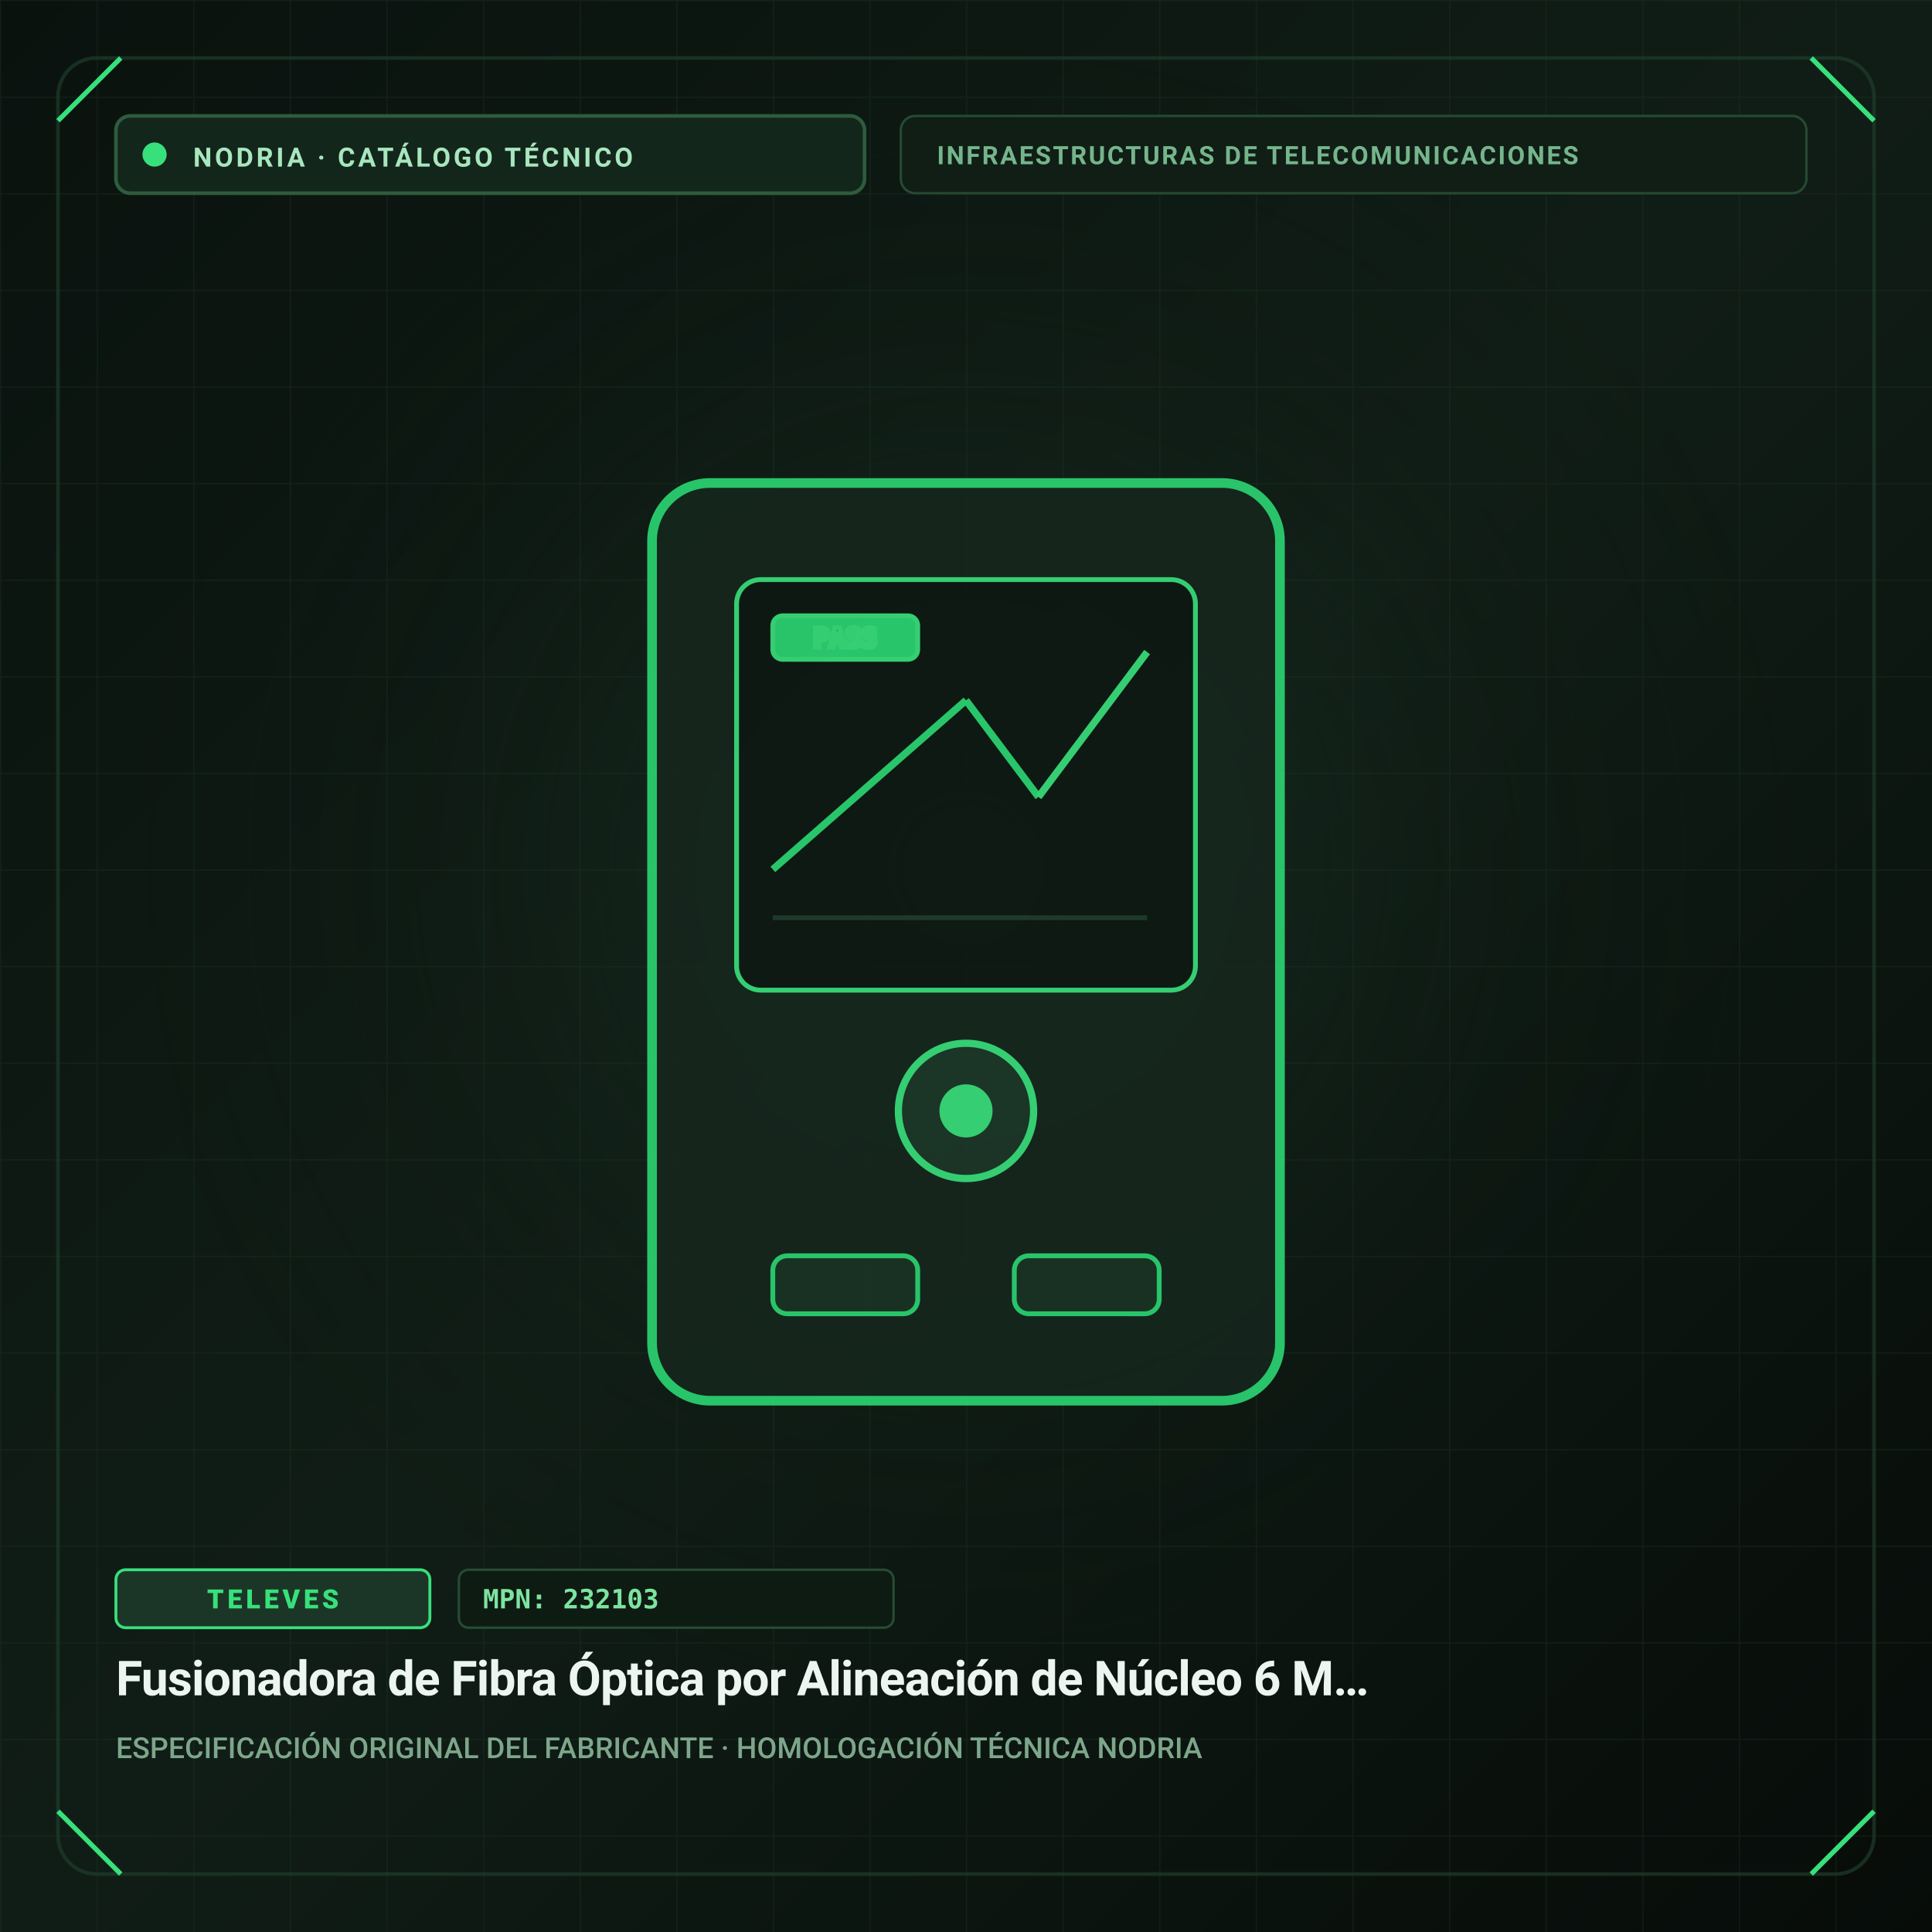
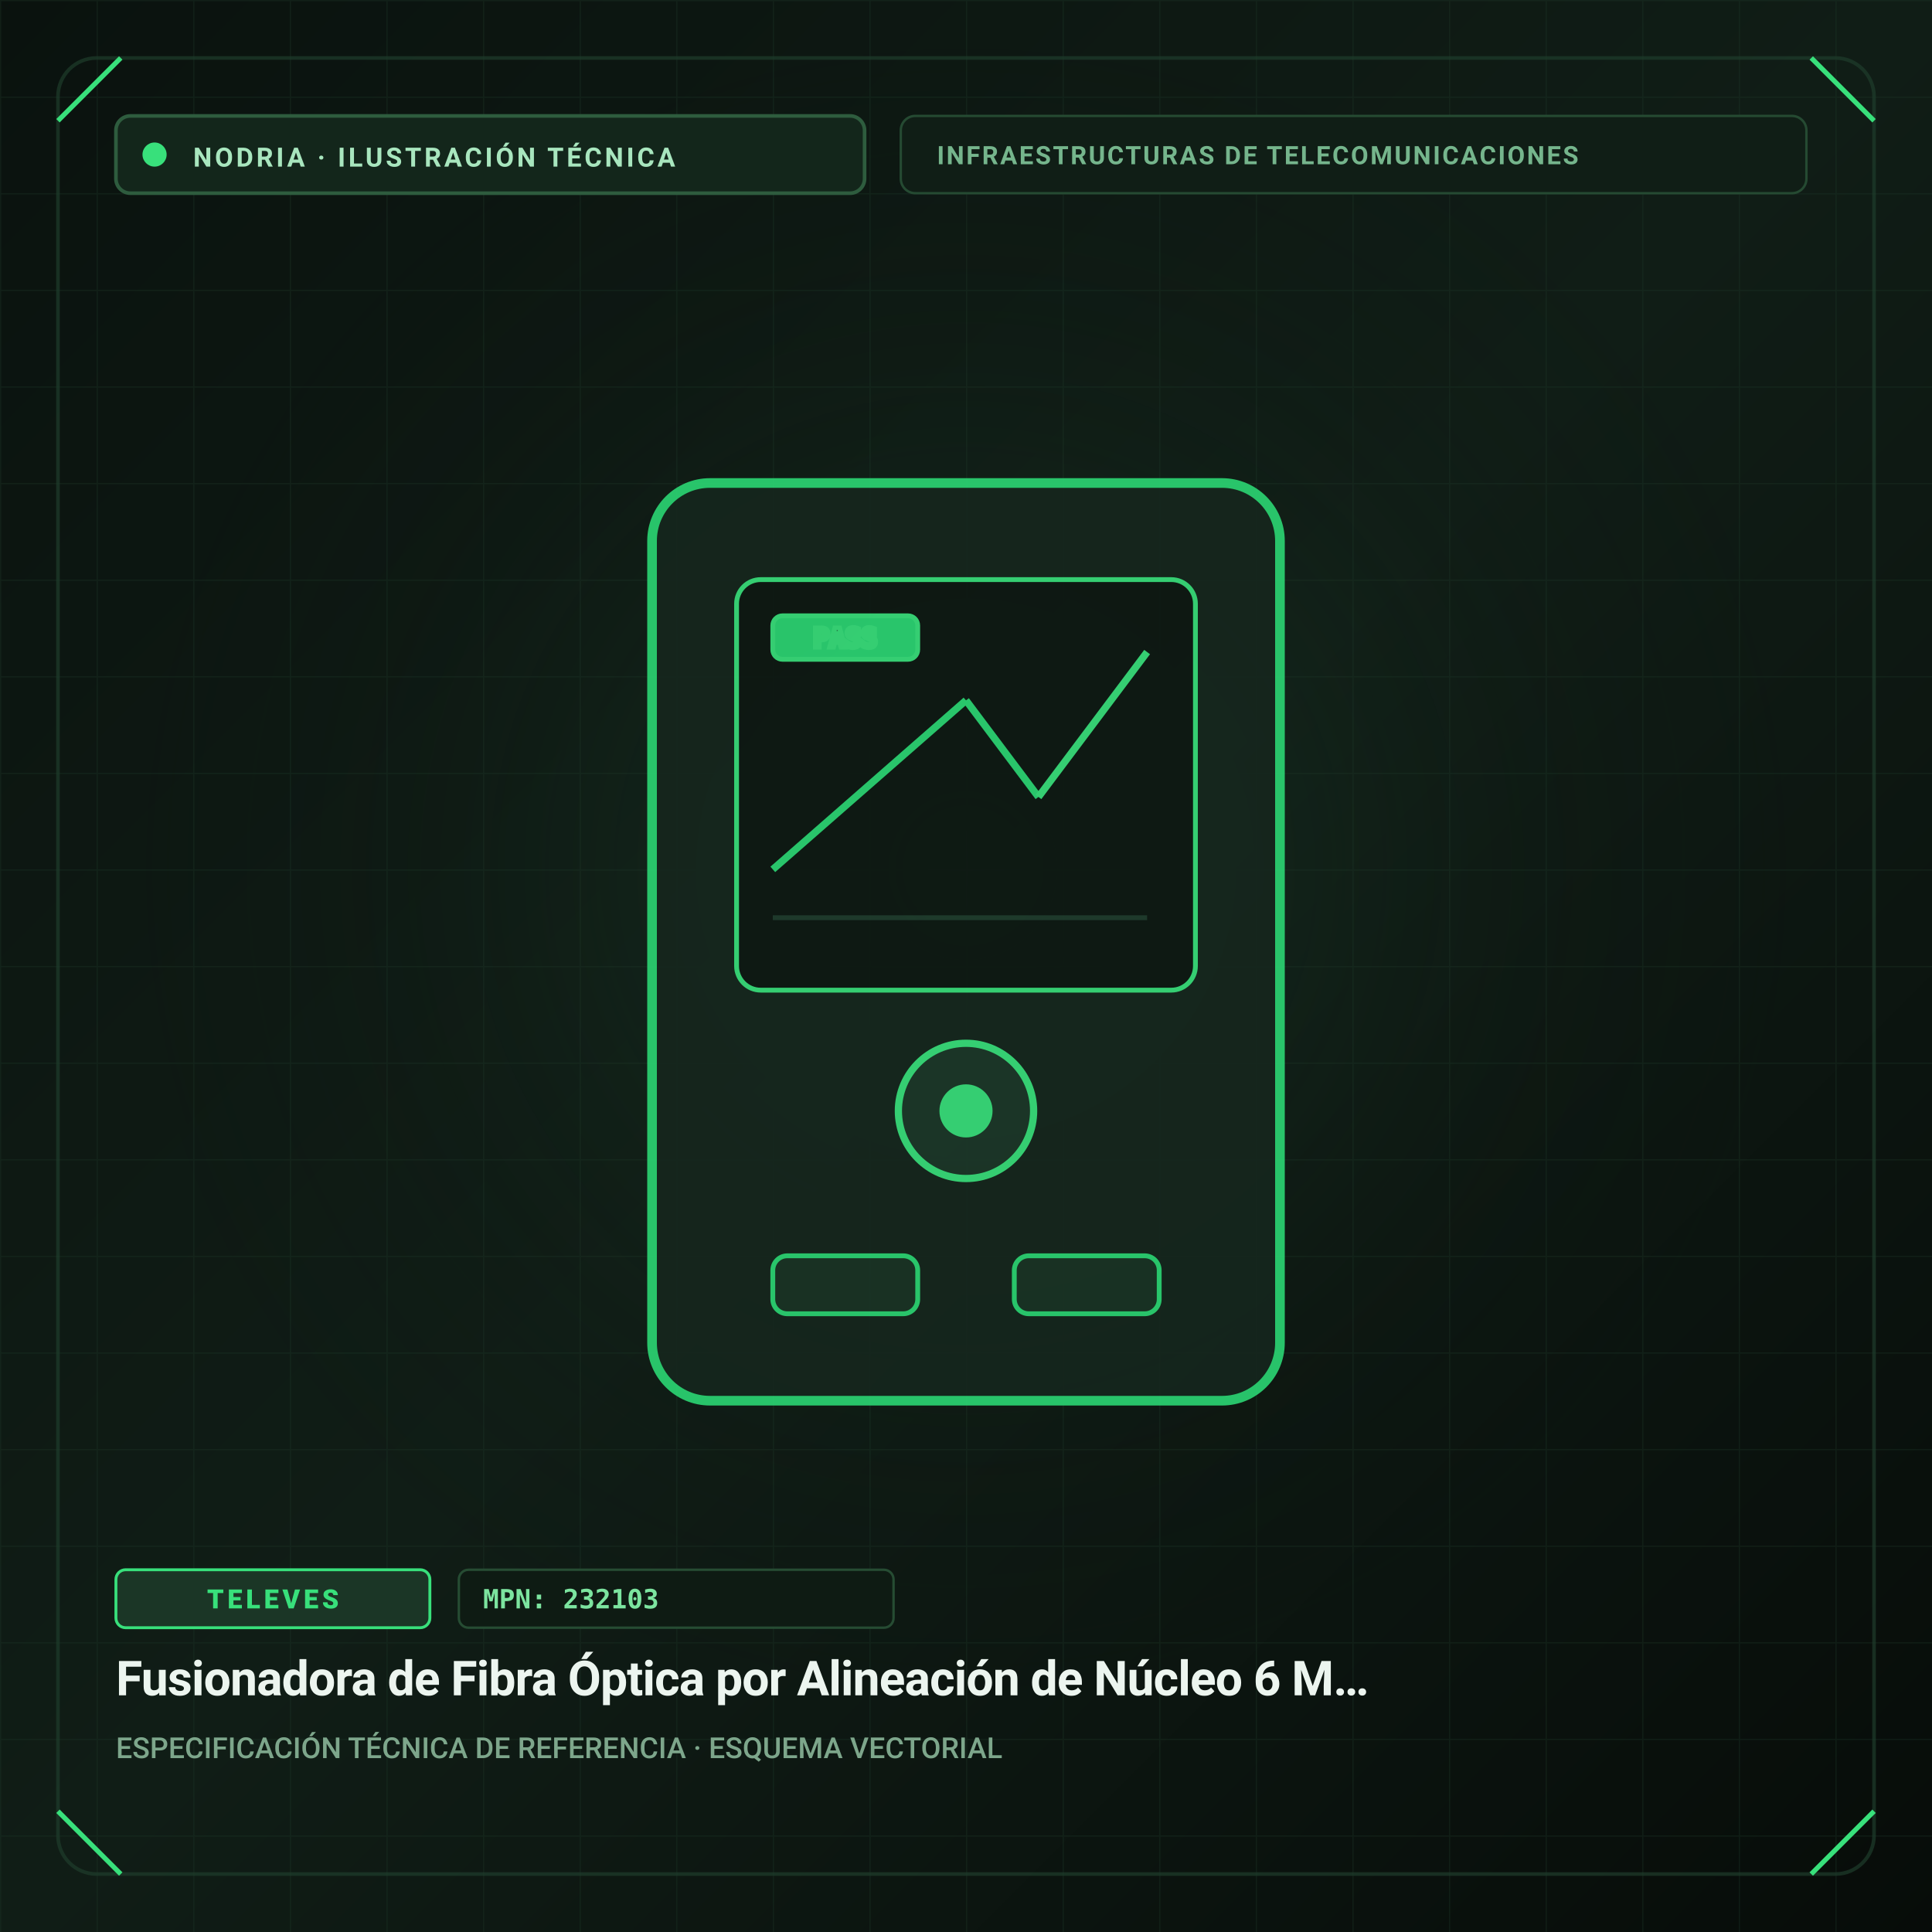
<svg xmlns="http://www.w3.org/2000/svg" viewBox="0 0 800 800" width="800" height="800">
  <defs>
    <linearGradient id="bg-grad" x1="0%" y1="0%" x2="100%" y2="100%">
      <stop offset="0%" stop-color="#0a120e" />
      <stop offset="50%" stop-color="#101d16" />
      <stop offset="100%" stop-color="#070c09" />
    </linearGradient>
    <radialGradient id="center-glow" cx="50%" cy="45%" r="45%">
      <stop offset="0%" stop-color="#234c34" stop-opacity="0.45" />
      <stop offset="70%" stop-color="#101e16" stop-opacity="0.1" />
      <stop offset="100%" stop-color="#0a120e" stop-opacity="0" />
    </radialGradient>
    <pattern id="tech-grid" width="40" height="40" patternUnits="userSpaceOnUse">
      <path d="M 40 0 L 0 0 0 40" fill="none" stroke="#1d3829" stroke-width="1" stroke-opacity="0.35" />
    </pattern>
  </defs>
  <rect width="800" height="800" fill="url(#bg-grad)" />
  <rect width="800" height="800" fill="url(#center-glow)" />
  <rect width="800" height="800" fill="url(#tech-grid)" />
  <rect x="24" y="24" width="752" height="752" rx="16" fill="none" stroke="#1f3d2b" stroke-width="1.5" stroke-opacity="0.7" />
  <line x1="24" y1="50" x2="50" y2="24" stroke="#38e07b" stroke-width="2" />
  <line x1="776" y1="50" x2="750" y2="24" stroke="#38e07b" stroke-width="2" />
  <line x1="24" y1="750" x2="50" y2="776" stroke="#38e07b" stroke-width="2" />
  <line x1="776" y1="750" x2="750" y2="776" stroke="#38e07b" stroke-width="2" />
  <g transform="translate(48, 48)">
    <rect x="0" y="0" width="310" height="32" rx="6" fill="#13261b" stroke="#2e5c3e" stroke-width="1.5" />
    <circle cx="16" cy="16" r="5" fill="#38e07b" />
-     <text x="32" y="21" font-family="-apple-system, BlinkMacSystemFont, 'Segoe UI', Roboto, sans-serif" font-size="11" font-weight="700" fill="#a8e6be" letter-spacing="1.2">NODRIA · CATÁLOGO TÉCNICO</text>
+     <text x="32" y="21" font-family="-apple-system, BlinkMacSystemFont, 'Segoe UI', Roboto, sans-serif" font-size="11" font-weight="700" fill="#a8e6be" letter-spacing="1.2">NODRIA · ILUSTRACIÓN TÉCNICA</text>
    <rect x="325" y="0" width="375" height="32" rx="6" fill="#101e16" stroke="#254a32" stroke-width="1" />
    <text x="340" y="20" font-family="-apple-system, BlinkMacSystemFont, 'Segoe UI', Roboto, sans-serif" font-size="10.5" font-weight="600" fill="#75b58c" letter-spacing="0.8">INFRAESTRUCTURAS DE TELECOMUNICACIONES</text>
  </g>
  <g id="product-schematic">
    <g stroke="#38e07b" stroke-width="2" fill="none" opacity="0.9">
      <rect x="270" y="200" width="260" height="380" rx="24" fill="#15261d" stroke="#2bd673" stroke-width="4" />
      <rect x="305" y="240" width="190" height="170" rx="10" fill="#0d1712" stroke="#38e07b" stroke-width="2" />
      <line x1="320" y1="360" x2="400" y2="290" stroke="#2bd673" stroke-width="3" />
      <line x1="400" y1="290" x2="430" y2="330" stroke="#2bd673" stroke-width="3" />
      <line x1="430" y1="330" x2="475" y2="270" stroke="#38e07b" stroke-width="3" />
      <rect x="320" y="255" width="60" height="18" rx="4" fill="#2bd673" />
      <text x="350" y="268" font-family="monospace" font-size="11" font-weight="bold" fill="#0d1812" text-anchor="middle">PASS</text>
      <line x1="320" y1="380" x2="475" y2="380" stroke="#1f3b2c" stroke-width="2" />
      <circle cx="400" cy="460" r="28" fill="#1c3628" stroke="#38e07b" stroke-width="3" />
      <circle cx="400" cy="460" r="10" fill="#38e07b" />
      <rect x="320" y="520" width="60" height="24" rx="6" fill="#1a3325" stroke="#2bd673" />
      <rect x="420" y="520" width="60" height="24" rx="6" fill="#1a3325" stroke="#2bd673" />
    </g>
  </g>
  <g transform="translate(48, 650)">
    <rect x="0" y="0" width="130" height="24" rx="4" fill="#1b3626" stroke="#38e07b" stroke-width="1.2" />
    <text x="65" y="16" font-family="-apple-system, BlinkMacSystemFont, 'Segoe UI', Roboto, sans-serif" font-size="11" font-weight="800" fill="#38e07b" letter-spacing="1.5" text-anchor="middle">TELEVES</text>
    <rect x="142" y="0" width="180" height="24" rx="4" fill="#0e1b13" stroke="#264c33" stroke-width="1" />
    <text x="152" y="16" font-family="'SF Mono', Consolas, Monaco, monospace" font-size="11" font-weight="600" fill="#7ce49f">MPN: 232103</text>
    <text x="0" y="52" font-family="-apple-system, BlinkMacSystemFont, 'Segoe UI', Roboto, sans-serif" font-size="20" font-weight="700" fill="#ecf5ef" letter-spacing="-0.3">
      Fusionadora de Fibra Óptica por Alineación de Núcleo 6 M…
    </text>
    <text x="0" y="78" font-family="-apple-system, BlinkMacSystemFont, 'Segoe UI', Roboto, sans-serif" font-size="12" font-weight="500" fill="#7da68b">
-       ESPECIFICACIÓN ORIGINAL DEL FABRICANTE · HOMOLOGACIÓN TÉCNICA NODRIA
+       ESPECIFICACIÓN TÉCNICA DE REFERENCIA · ESQUEMA VECTORIAL
    </text>
  </g>
</svg>
